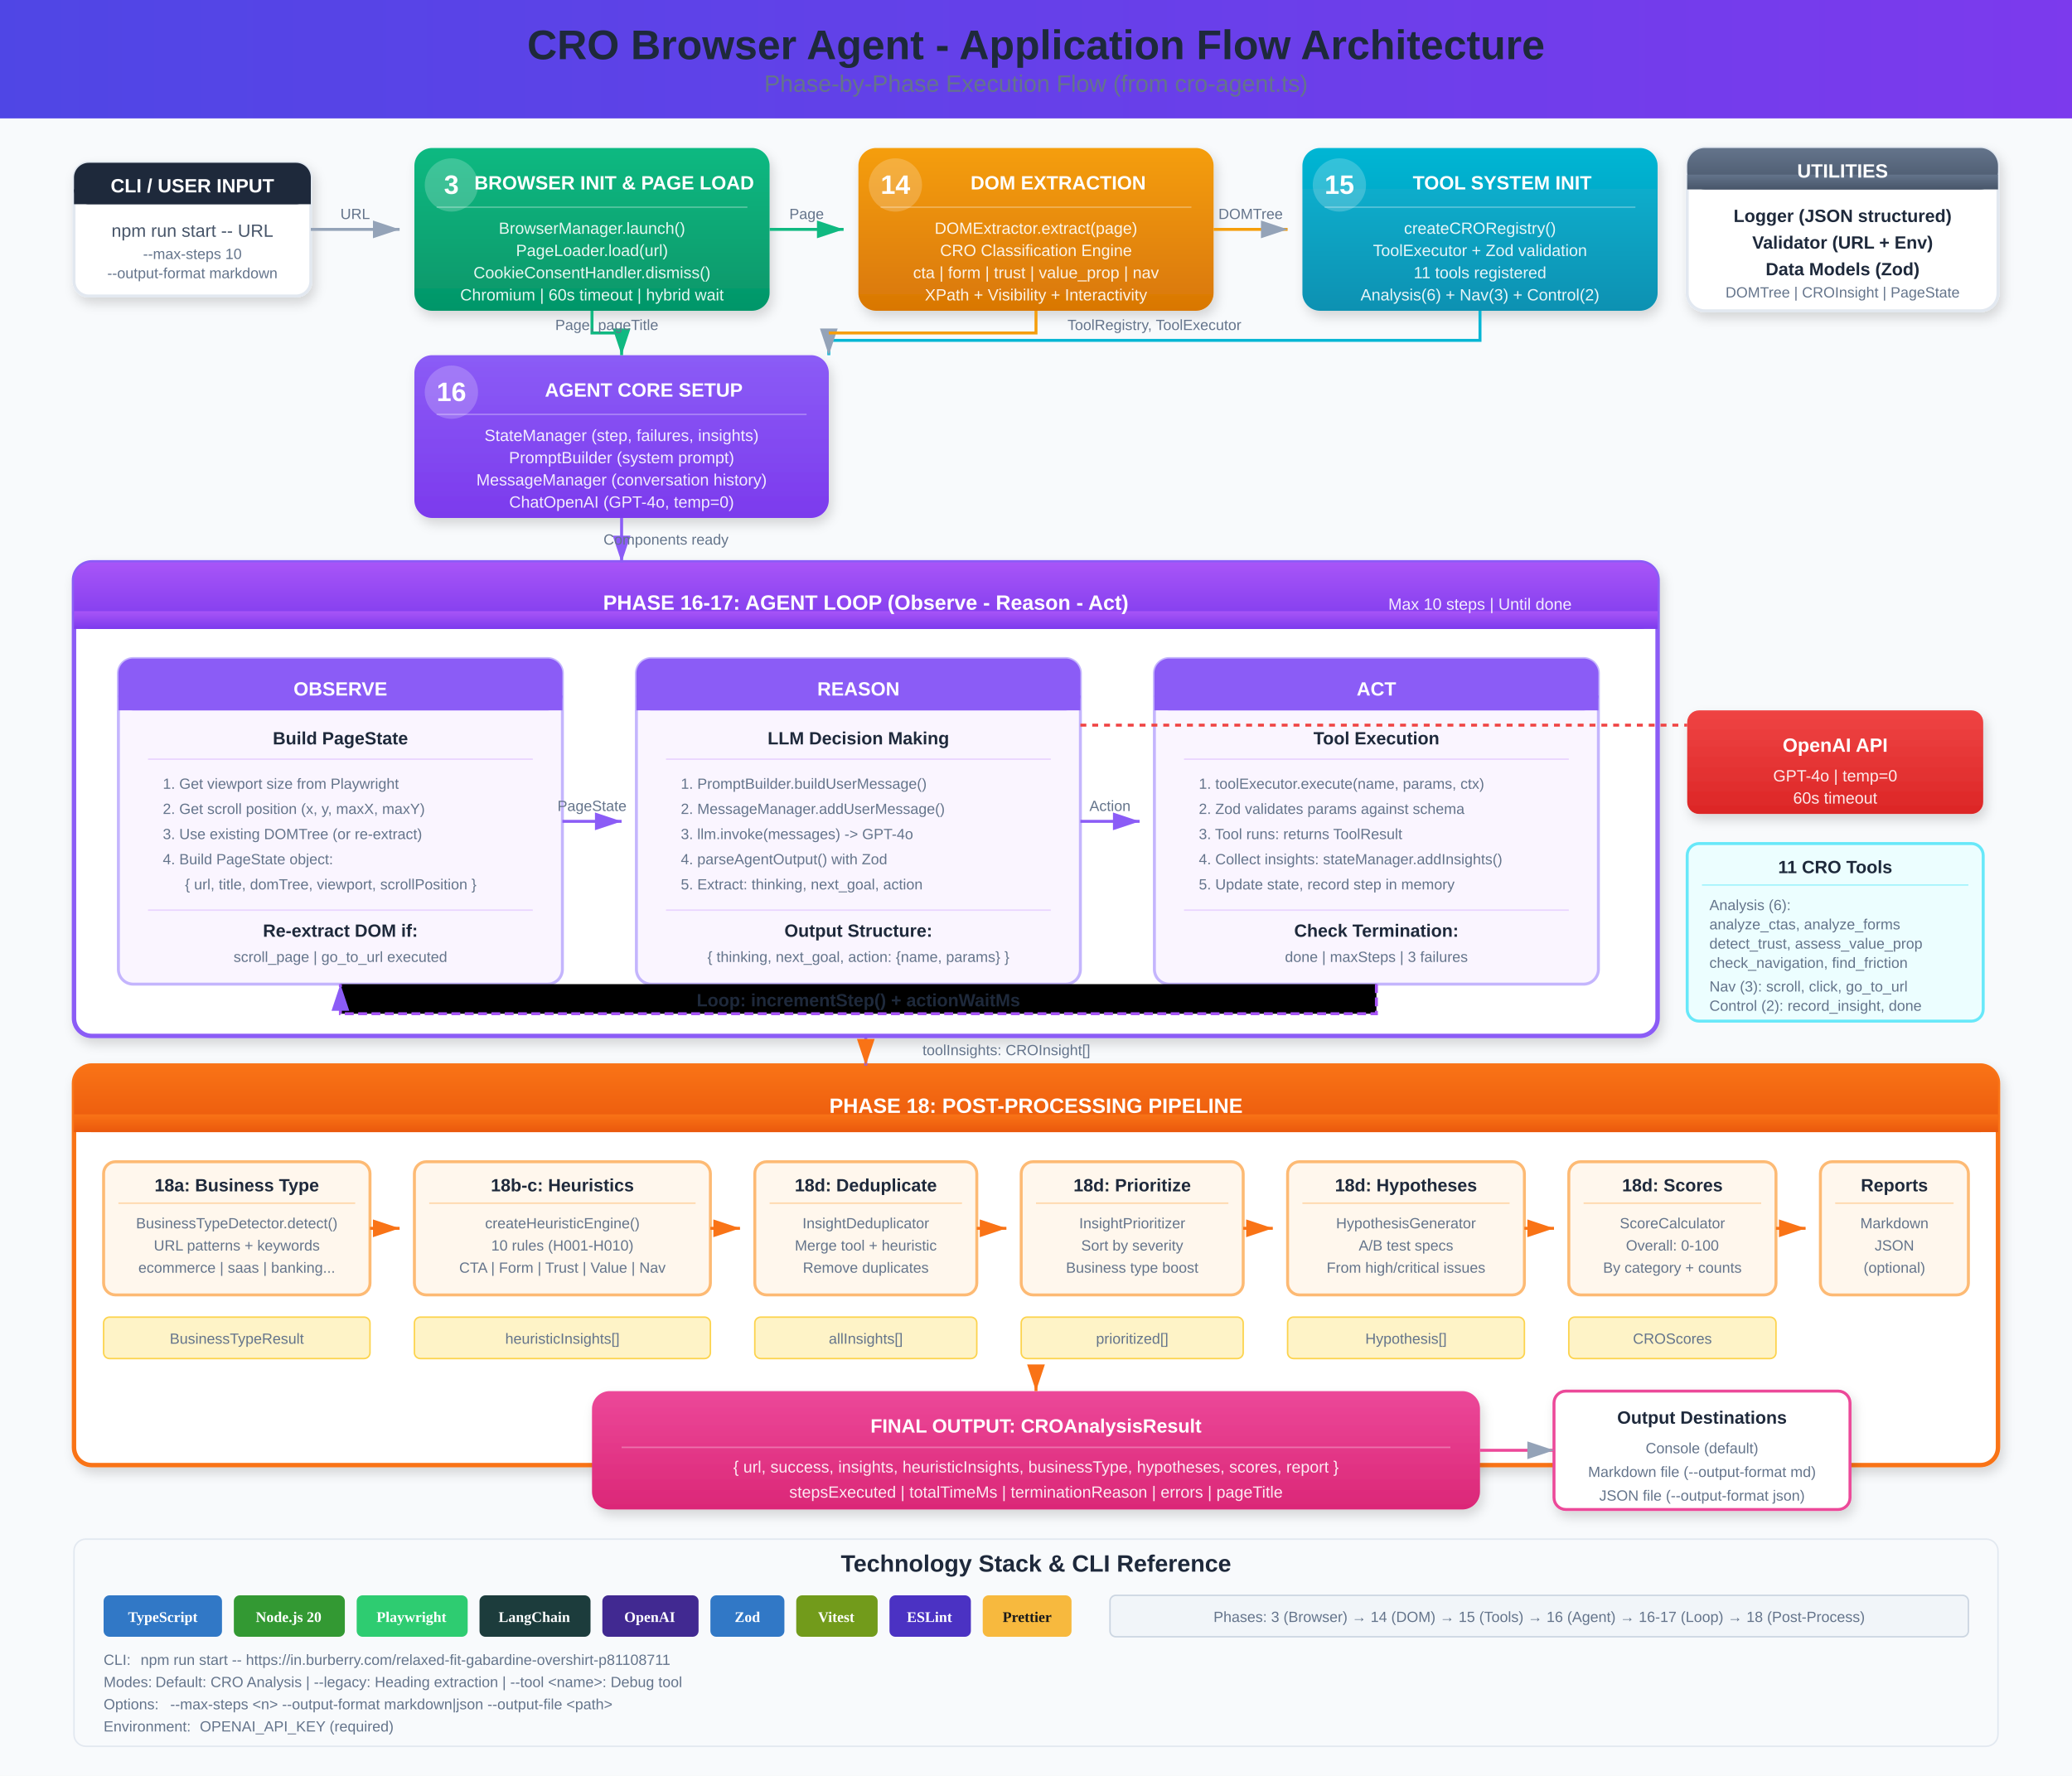
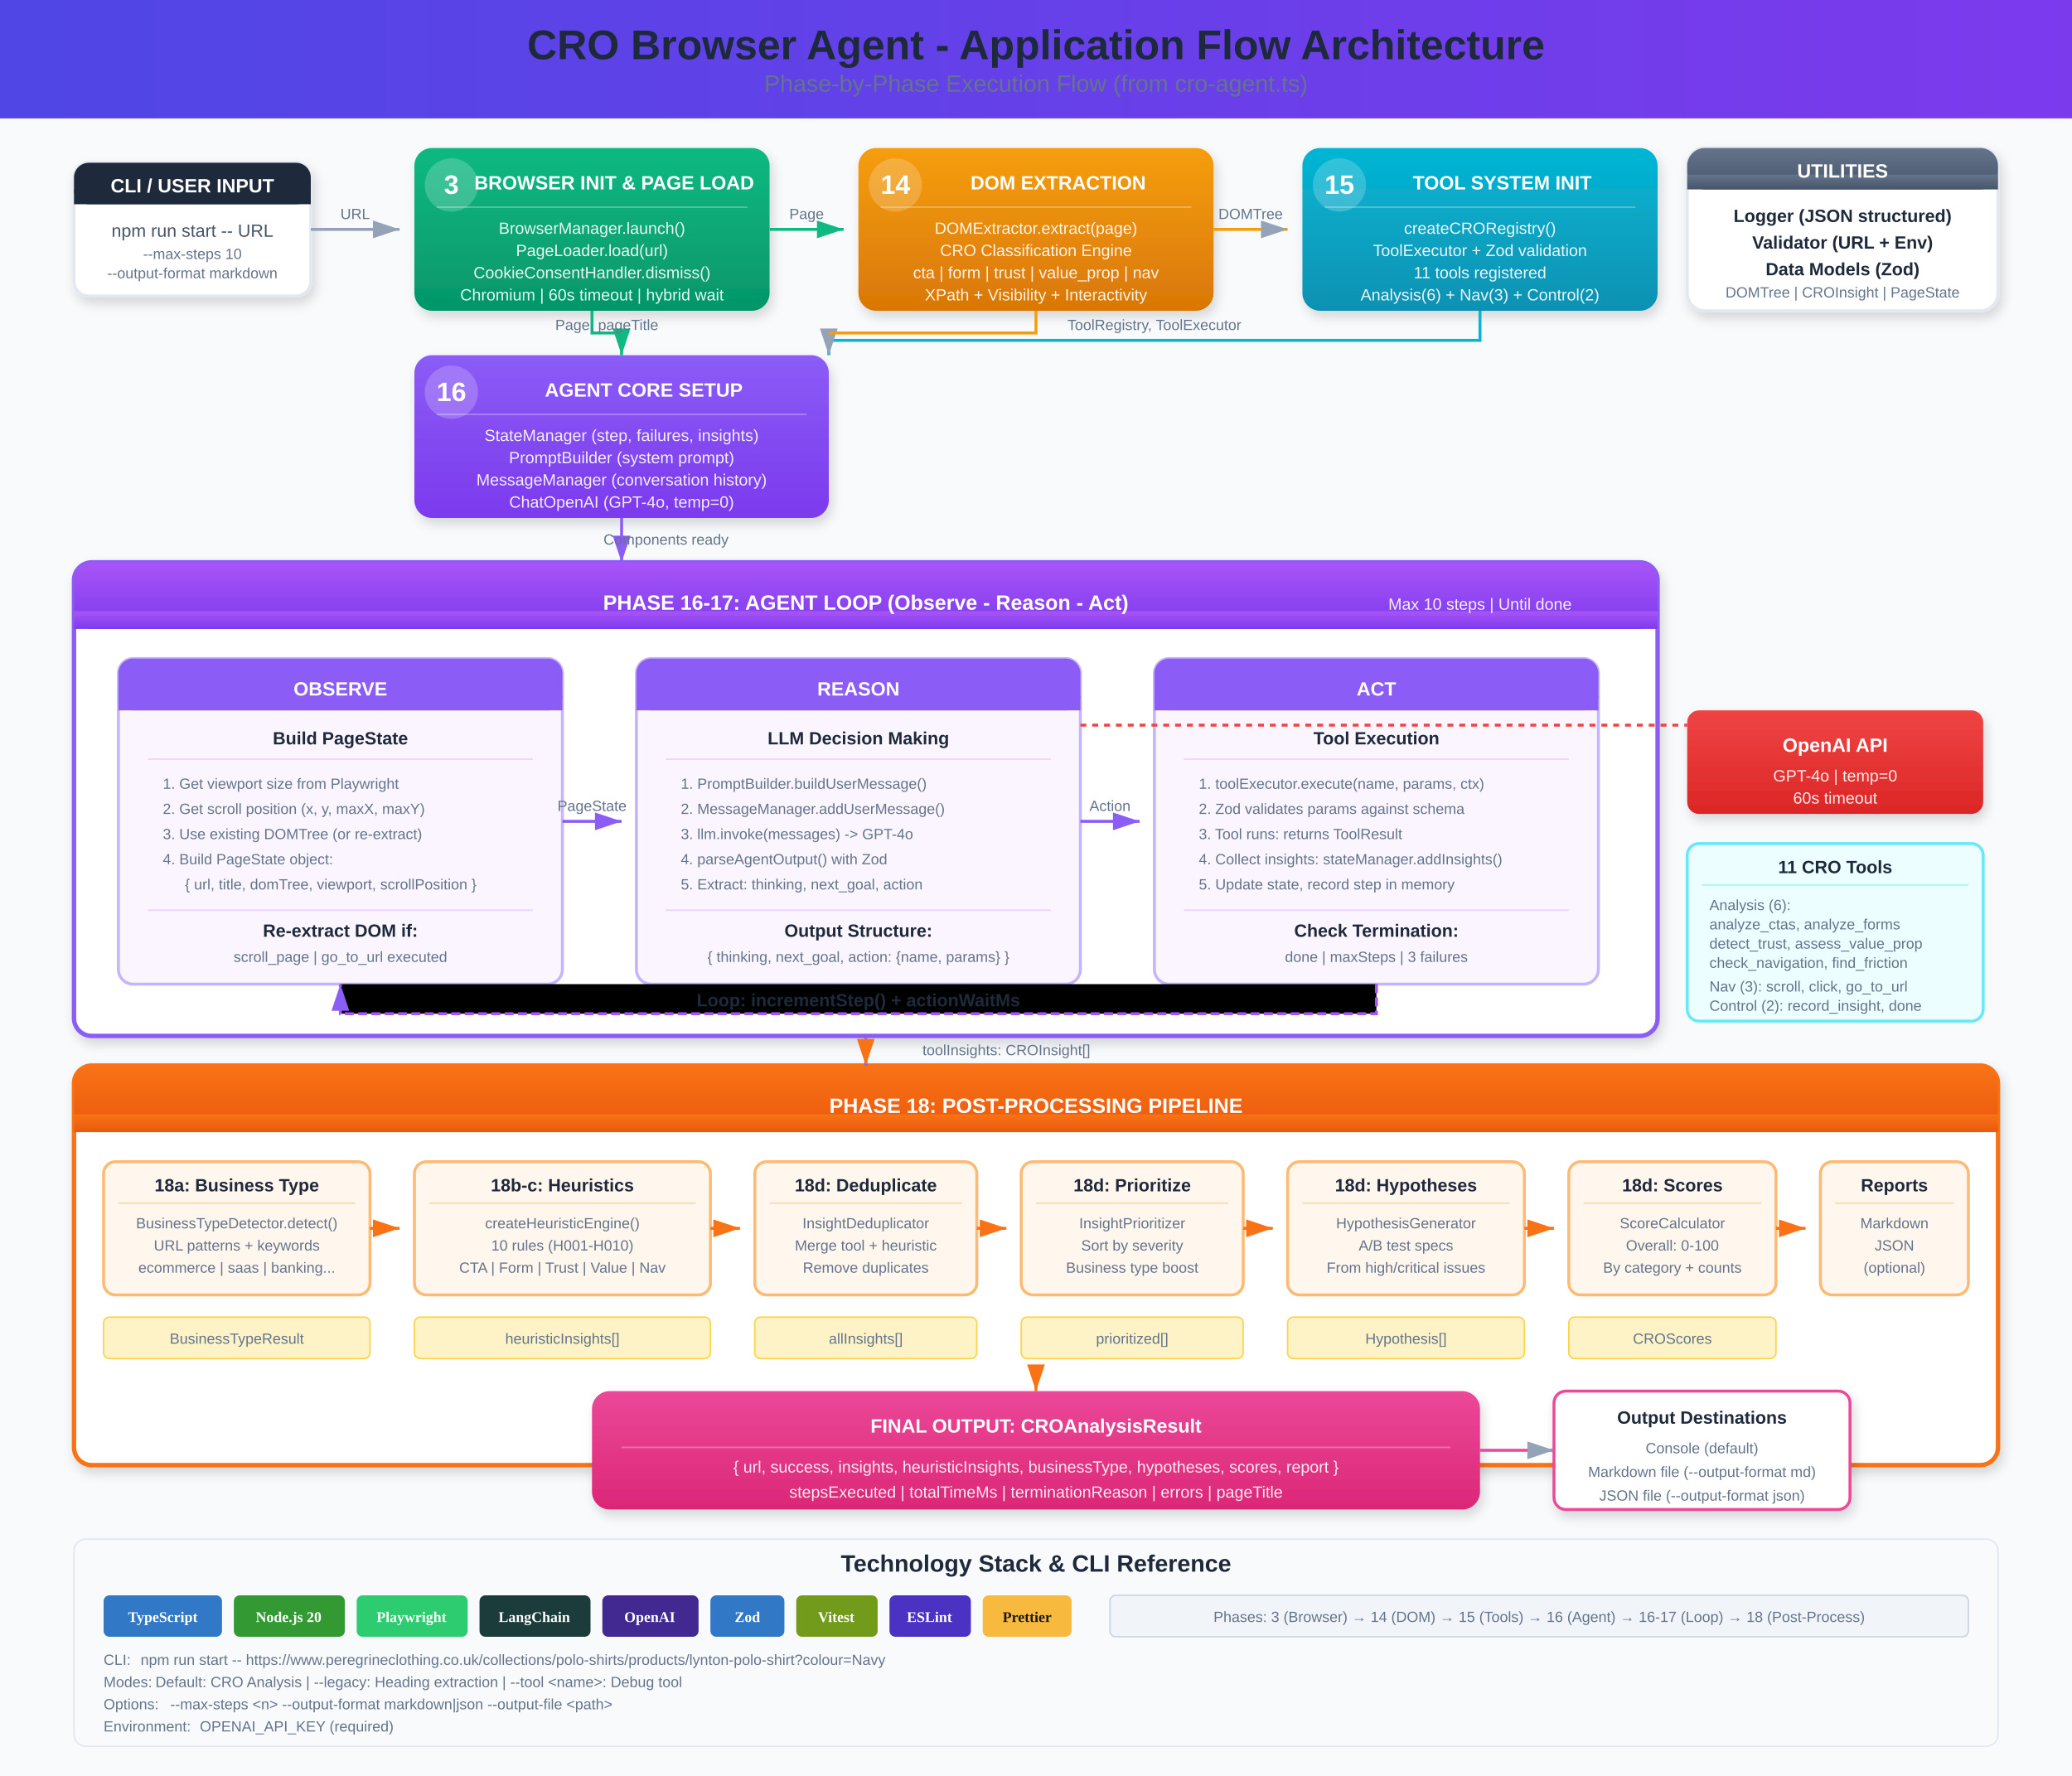
<svg xmlns="http://www.w3.org/2000/svg" viewBox="0 0 1400 1200">
  <defs>
    <style>
      .title { font: bold 28px 'Segoe UI', Arial, sans-serif; fill: #1e293b; }
      .subtitle { font: 16px 'Segoe UI', Arial, sans-serif; fill: #64748b; }
      .section-title { font: bold 16px 'Segoe UI', Arial, sans-serif; fill: #1e293b; }
      .component-title { font: bold 13px 'Segoe UI', Arial, sans-serif; fill: white; }
      .component-subtitle { font: 11px 'Segoe UI', Arial, sans-serif; fill: rgba(255,255,255,0.9); }
      .label { font: 12px 'Segoe UI', Arial, sans-serif; fill: #475569; }
      .label-bold { font: bold 12px 'Segoe UI', Arial, sans-serif; fill: #1e293b; }
      .small-text { font: 10px 'Segoe UI', Arial, sans-serif; fill: #64748b; }
      .tech-label { font: bold 10px 'Segoe UI', Arial, sans-serif; fill: #6366f1; }
      .phase-label { font: bold 14px 'Segoe UI', Arial, sans-serif; fill: white; }
      .phase-num { font: bold 18px 'Segoe UI', Arial, sans-serif; fill: white; }
    </style>
    <linearGradient id="headerGrad" x1="0%" y1="0%" x2="100%" y2="0%">
      <stop offset="0%" style="stop-color:#4f46e5" />
      <stop offset="100%" style="stop-color:#7c3aed" />
    </linearGradient>
    <linearGradient id="phase3Grad" x1="0%" y1="0%" x2="0%" y2="100%">
      <stop offset="0%" style="stop-color:#10b981" />
      <stop offset="100%" style="stop-color:#059669" />
    </linearGradient>
    <linearGradient id="phase14Grad" x1="0%" y1="0%" x2="0%" y2="100%">
      <stop offset="0%" style="stop-color:#f59e0b" />
      <stop offset="100%" style="stop-color:#d97706" />
    </linearGradient>
    <linearGradient id="phase15Grad" x1="0%" y1="0%" x2="0%" y2="100%">
      <stop offset="0%" style="stop-color:#06b6d4" />
      <stop offset="100%" style="stop-color:#0891b2" />
    </linearGradient>
    <linearGradient id="phase16Grad" x1="0%" y1="0%" x2="0%" y2="100%">
      <stop offset="0%" style="stop-color:#8b5cf6" />
      <stop offset="100%" style="stop-color:#7c3aed" />
    </linearGradient>
    <linearGradient id="agentLoopGrad" x1="0%" y1="0%" x2="0%" y2="100%">
      <stop offset="0%" style="stop-color:#a855f7" />
      <stop offset="100%" style="stop-color:#7c3aed" />
    </linearGradient>
    <linearGradient id="phase18Grad" x1="0%" y1="0%" x2="0%" y2="100%">
      <stop offset="0%" style="stop-color:#f97316" />
      <stop offset="100%" style="stop-color:#ea580c" />
    </linearGradient>
    <linearGradient id="outputGrad" x1="0%" y1="0%" x2="0%" y2="100%">
      <stop offset="0%" style="stop-color:#ec4899" />
      <stop offset="100%" style="stop-color:#db2777" />
    </linearGradient>
    <linearGradient id="utilsGrad" x1="0%" y1="0%" x2="0%" y2="100%">
      <stop offset="0%" style="stop-color:#64748b" />
      <stop offset="100%" style="stop-color:#475569" />
    </linearGradient>
    <linearGradient id="externalGrad" x1="0%" y1="0%" x2="0%" y2="100%">
      <stop offset="0%" style="stop-color:#ef4444" />
      <stop offset="100%" style="stop-color:#dc2626" />
    </linearGradient>
    <filter id="shadow" x="-20%" y="-20%" width="140%" height="140%">
      <feDropShadow dx="2" dy="4" stdDeviation="4" flood-opacity="0.15" />
    </filter>
    <marker id="arrow" markerWidth="10" markerHeight="10" refX="9" refY="3" orient="auto" markerUnits="strokeWidth">
      <path d="M0,0 L0,6 L9,3 z" fill="#94a3b8" />
    </marker>
    <marker id="arrow-green" markerWidth="10" markerHeight="10" refX="9" refY="3" orient="auto" markerUnits="strokeWidth">
      <path d="M0,0 L0,6 L9,3 z" fill="#10b981" />
    </marker>
    <marker id="arrow-purple" markerWidth="10" markerHeight="10" refX="9" refY="3" orient="auto" markerUnits="strokeWidth">
      <path d="M0,0 L0,6 L9,3 z" fill="#8b5cf6" />
    </marker>
    <marker id="arrow-orange" markerWidth="10" markerHeight="10" refX="9" refY="3" orient="auto" markerUnits="strokeWidth">
      <path d="M0,0 L0,6 L9,3 z" fill="#f97316" />
    </marker>
  </defs>
  <rect width="1400" height="1200" fill="#f8fafc" />
  <rect x="0" y="0" width="1400" height="80" fill="url(#headerGrad)" />
  <text x="700" y="40" class="title" text-anchor="middle" fill="white">CRO Browser Agent - Application Flow Architecture</text>
  <text x="700" y="62" class="subtitle" text-anchor="middle" fill="rgba(255,255,255,0.8)">Phase-by-Phase Execution Flow (from cro-agent.ts)</text>
  <g transform="translate(50, 110)">
    <rect width="160" height="90" rx="10" fill="white" stroke="#e2e8f0" stroke-width="2" filter="url(#shadow)" />
    <rect width="160" height="28" rx="10" fill="#1e293b" />
    <rect x="0" y="18" width="160" height="10" fill="#1e293b" />
    <text x="80" y="20" class="component-title" text-anchor="middle">CLI / USER INPUT</text>
    <text x="80" y="50" class="label" text-anchor="middle">npm run start -- URL</text>
    <text x="80" y="65" class="small-text" text-anchor="middle">--max-steps 10</text>
    <text x="80" y="78" class="small-text" text-anchor="middle">--output-format markdown</text>
  </g>
  <path d="M210,155 L270,155" stroke="#94a3b8" stroke-width="2" marker-end="url(#arrow)" />
  <text x="240" y="148" class="small-text" text-anchor="middle">URL</text>
  <g transform="translate(280, 100)">
    <rect width="240" height="110" rx="12" fill="url(#phase3Grad)" filter="url(#shadow)" />
    <circle cx="25" cy="25" r="18" fill="white" fill-opacity="0.2" />
    <text x="25" y="31" class="phase-num" text-anchor="middle">3</text>
    <text x="135" y="28" class="component-title" text-anchor="middle">BROWSER INIT &amp; PAGE LOAD</text>
    <line x1="15" y1="40" x2="225" y2="40" stroke="rgba(255,255,255,0.3)" stroke-width="1" />
    <text x="120" y="58" class="component-subtitle" text-anchor="middle">BrowserManager.launch()</text>
    <text x="120" y="73" class="component-subtitle" text-anchor="middle">PageLoader.load(url)</text>
    <text x="120" y="88" class="component-subtitle" text-anchor="middle">CookieConsentHandler.dismiss()</text>
    <text x="120" y="103" class="component-subtitle" text-anchor="middle">Chromium | 60s timeout | hybrid wait</text>
  </g>
  <path d="M520,155 L570,155" stroke="#10b981" stroke-width="2" marker-end="url(#arrow-green)" />
  <text x="545" y="148" class="small-text" text-anchor="middle">Page</text>
  <g transform="translate(580, 100)">
    <rect width="240" height="110" rx="12" fill="url(#phase14Grad)" filter="url(#shadow)" />
    <circle cx="25" cy="25" r="18" fill="white" fill-opacity="0.2" />
    <text x="25" y="31" class="phase-num" text-anchor="middle">14</text>
    <text x="135" y="28" class="component-title" text-anchor="middle">DOM EXTRACTION</text>
    <line x1="15" y1="40" x2="225" y2="40" stroke="rgba(255,255,255,0.3)" stroke-width="1" />
    <text x="120" y="58" class="component-subtitle" text-anchor="middle">DOMExtractor.extract(page)</text>
    <text x="120" y="73" class="component-subtitle" text-anchor="middle">CRO Classification Engine</text>
    <text x="120" y="88" class="component-subtitle" text-anchor="middle">cta | form | trust | value_prop | nav</text>
    <text x="120" y="103" class="component-subtitle" text-anchor="middle">XPath + Visibility + Interactivity</text>
  </g>
  <path d="M820,155 L870,155" stroke="#f59e0b" stroke-width="2" marker-end="url(#arrow)" />
  <text x="845" y="148" class="small-text" text-anchor="middle">DOMTree</text>
  <g transform="translate(880, 100)">
    <rect width="240" height="110" rx="12" fill="url(#phase15Grad)" filter="url(#shadow)" />
    <circle cx="25" cy="25" r="18" fill="white" fill-opacity="0.2" />
    <text x="25" y="31" class="phase-num" text-anchor="middle">15</text>
    <text x="135" y="28" class="component-title" text-anchor="middle">TOOL SYSTEM INIT</text>
    <line x1="15" y1="40" x2="225" y2="40" stroke="rgba(255,255,255,0.3)" stroke-width="1" />
    <text x="120" y="58" class="component-subtitle" text-anchor="middle">createCRORegistry()</text>
    <text x="120" y="73" class="component-subtitle" text-anchor="middle">ToolExecutor + Zod validation</text>
    <text x="120" y="88" class="component-subtitle" text-anchor="middle">11 tools registered</text>
    <text x="120" y="103" class="component-subtitle" text-anchor="middle">Analysis(6) + Nav(3) + Control(2)</text>
  </g>
  <g transform="translate(1140, 100)">
    <rect width="210" height="110" rx="12" fill="white" stroke="#e2e8f0" stroke-width="2" filter="url(#shadow)" />
    <rect width="210" height="28" rx="12" fill="url(#utilsGrad)" />
    <rect x="0" y="18" width="210" height="10" fill="url(#utilsGrad)" />
    <text x="105" y="20" class="component-title" text-anchor="middle">UTILITIES</text>
    <text x="105" y="50" class="label-bold" text-anchor="middle">Logger (JSON structured)</text>
    <text x="105" y="68" class="label-bold" text-anchor="middle">Validator (URL + Env)</text>
    <text x="105" y="86" class="label-bold" text-anchor="middle">Data Models (Zod)</text>
    <text x="105" y="101" class="small-text" text-anchor="middle">DOMTree | CROInsight | PageState</text>
  </g>
  <g transform="translate(280, 240)">
    <rect width="280" height="110" rx="12" fill="url(#phase16Grad)" filter="url(#shadow)" />
    <circle cx="25" cy="25" r="18" fill="white" fill-opacity="0.2" />
    <text x="25" y="31" class="phase-num" text-anchor="middle">16</text>
    <text x="155" y="28" class="component-title" text-anchor="middle">AGENT CORE SETUP</text>
    <line x1="15" y1="40" x2="265" y2="40" stroke="rgba(255,255,255,0.3)" stroke-width="1" />
    <text x="140" y="58" class="component-subtitle" text-anchor="middle">StateManager (step, failures, insights)</text>
    <text x="140" y="73" class="component-subtitle" text-anchor="middle">PromptBuilder (system prompt)</text>
    <text x="140" y="88" class="component-subtitle" text-anchor="middle">MessageManager (conversation history)</text>
    <text x="140" y="103" class="component-subtitle" text-anchor="middle">ChatOpenAI (GPT-4o, temp=0)</text>
  </g>
  <path d="M1000,210 L1000,230 L560,230 L560,240" stroke="#06b6d4" stroke-width="2" fill="none" marker-end="url(#arrow)" />
  <text x="780" y="223" class="small-text" text-anchor="middle">ToolRegistry, ToolExecutor</text>
  <path d="M700,210 L700,225 L560,225" stroke="#f59e0b" stroke-width="2" fill="none" />
  <path d="M400,210 L400,225 L420,225 L420,240" stroke="#10b981" stroke-width="2" fill="none" marker-end="url(#arrow-green)" />
  <text x="410" y="223" class="small-text" text-anchor="middle">Page, pageTitle</text>
  <g transform="translate(50, 380)">
    <rect width="1070" height="320" rx="12" fill="white" stroke="#8b5cf6" stroke-width="3" filter="url(#shadow)" />
    <rect width="1070" height="45" rx="12" fill="url(#agentLoopGrad)" />
    <rect x="0" y="33" width="1070" height="12" fill="url(#agentLoopGrad)" />
    <text x="535" y="32" class="phase-label" text-anchor="middle">PHASE 16-17: AGENT LOOP (Observe - Reason - Act)</text>
    <text x="950" y="32" class="component-subtitle" text-anchor="middle">Max 10 steps | Until done</text>
  </g>
  <path d="M420,350 L420,380" stroke="#8b5cf6" stroke-width="2" marker-end="url(#arrow-purple)" />
  <text x="450" y="368" class="small-text" text-anchor="middle">Components ready</text>
  <g transform="translate(80, 445)">
    <rect width="300" height="220" rx="10" fill="#faf5ff" stroke="#c4b5fd" stroke-width="2" />
    <rect width="300" height="35" rx="10" fill="#8b5cf6" />
    <rect x="0" y="25" width="300" height="10" fill="#8b5cf6" />
    <text x="150" y="25" class="component-title" text-anchor="middle">OBSERVE</text>
    <text x="150" y="58" class="label-bold" text-anchor="middle" fill="#7c3aed">Build PageState</text>
    <line x1="20" y1="68" x2="280" y2="68" stroke="#e9d5ff" />
    <text x="30" y="88" class="small-text">1. Get viewport size from Playwright</text>
    <text x="30" y="105" class="small-text">2. Get scroll position (x, y, maxX, maxY)</text>
    <text x="30" y="122" class="small-text">3. Use existing DOMTree (or re-extract)</text>
    <text x="30" y="139" class="small-text">4. Build PageState object:</text>
    <text x="45" y="156" class="small-text" fill="#7c3aed">{ url, title, domTree, viewport, scrollPosition }</text>
    <line x1="20" y1="170" x2="280" y2="170" stroke="#e9d5ff" />
    <text x="150" y="188" class="label-bold" text-anchor="middle" fill="#7c3aed">Re-extract DOM if:</text>
    <text x="150" y="205" class="small-text" text-anchor="middle">scroll_page | go_to_url executed</text>
  </g>
  <path d="M380,555 L420,555" stroke="#8b5cf6" stroke-width="2" marker-end="url(#arrow-purple)" />
  <text x="400" y="548" class="small-text" text-anchor="middle">PageState</text>
  <g transform="translate(430, 445)">
    <rect width="300" height="220" rx="10" fill="#faf5ff" stroke="#c4b5fd" stroke-width="2" />
    <rect width="300" height="35" rx="10" fill="#8b5cf6" />
    <rect x="0" y="25" width="300" height="10" fill="#8b5cf6" />
    <text x="150" y="25" class="component-title" text-anchor="middle">REASON</text>
    <text x="150" y="58" class="label-bold" text-anchor="middle" fill="#7c3aed">LLM Decision Making</text>
    <line x1="20" y1="68" x2="280" y2="68" stroke="#e9d5ff" />
    <text x="30" y="88" class="small-text">1. PromptBuilder.buildUserMessage()</text>
    <text x="30" y="105" class="small-text">2. MessageManager.addUserMessage()</text>
    <text x="30" y="122" class="small-text">3. llm.invoke(messages) -&gt; GPT-4o</text>
    <text x="30" y="139" class="small-text">4. parseAgentOutput() with Zod</text>
    <text x="30" y="156" class="small-text">5. Extract: thinking, next_goal, action</text>
    <line x1="20" y1="170" x2="280" y2="170" stroke="#e9d5ff" />
    <text x="150" y="188" class="label-bold" text-anchor="middle" fill="#7c3aed">Output Structure:</text>
    <text x="150" y="205" class="small-text" text-anchor="middle">{ thinking, next_goal, action: {name, params} }</text>
  </g>
  <path d="M730,555 L770,555" stroke="#8b5cf6" stroke-width="2" marker-end="url(#arrow-purple)" />
  <text x="750" y="548" class="small-text" text-anchor="middle">Action</text>
  <g transform="translate(780, 445)">
    <rect width="300" height="220" rx="10" fill="#faf5ff" stroke="#c4b5fd" stroke-width="2" />
    <rect width="300" height="35" rx="10" fill="#8b5cf6" />
    <rect x="0" y="25" width="300" height="10" fill="#8b5cf6" />
    <text x="150" y="25" class="component-title" text-anchor="middle">ACT</text>
    <text x="150" y="58" class="label-bold" text-anchor="middle" fill="#7c3aed">Tool Execution</text>
    <line x1="20" y1="68" x2="280" y2="68" stroke="#e9d5ff" />
    <text x="30" y="88" class="small-text">1. toolExecutor.execute(name, params, ctx)</text>
    <text x="30" y="105" class="small-text">2. Zod validates params against schema</text>
    <text x="30" y="122" class="small-text">3. Tool runs: returns ToolResult</text>
    <text x="30" y="139" class="small-text">4. Collect insights: stateManager.addInsights()</text>
    <text x="30" y="156" class="small-text">5. Update state, record step in memory</text>
    <line x1="20" y1="170" x2="280" y2="170" stroke="#e9d5ff" />
    <text x="150" y="188" class="label-bold" text-anchor="middle" fill="#7c3aed">Check Termination:</text>
    <text x="150" y="205" class="small-text" text-anchor="middle">done | maxSteps | 3 failures</text>
  </g>
  <path d="M930,665 L930,685 L230,685 L230,665" stroke="#a855f7" stroke-width="2" stroke-dasharray="6,3" marker-end="url(#arrow-purple)" />
  <text x="580" y="680" class="label-bold" text-anchor="middle" fill="#7c3aed">Loop: incrementStep() + actionWaitMs</text>
  <g transform="translate(1140, 480)">
    <rect width="200" height="70" rx="8" fill="url(#externalGrad)" filter="url(#shadow)" />
    <text x="100" y="28" class="component-title" text-anchor="middle">OpenAI API</text>
    <text x="100" y="48" class="component-subtitle" text-anchor="middle">GPT-4o | temp=0</text>
    <text x="100" y="63" class="component-subtitle" text-anchor="middle">60s timeout</text>
  </g>
  <path d="M730,490 L1140,490" stroke="#ef4444" stroke-width="2" stroke-dasharray="4,4" />
  <g transform="translate(1140, 570)">
    <rect width="200" height="120" rx="8" fill="#ecfeff" stroke="#67e8f9" stroke-width="2" />
    <text x="100" y="20" class="label-bold" text-anchor="middle" fill="#0891b2">11 CRO Tools</text>
    <line x1="10" y1="28" x2="190" y2="28" stroke="#a5f3fc" />
    <text x="15" y="45" class="small-text" fill="#0891b2" font-weight="bold">Analysis (6):</text>
    <text x="15" y="58" class="small-text">analyze_ctas, analyze_forms</text>
    <text x="15" y="71" class="small-text">detect_trust, assess_value_prop</text>
    <text x="15" y="84" class="small-text">check_navigation, find_friction</text>
    <text x="15" y="100" class="small-text" fill="#0891b2" font-weight="bold">Nav (3): scroll, click, go_to_url</text>
    <text x="15" y="113" class="small-text" fill="#0891b2" font-weight="bold">Control (2): record_insight, done</text>
  </g>
  <g transform="translate(50, 720)">
    <rect width="1300" height="270" rx="12" fill="white" stroke="#f97316" stroke-width="3" filter="url(#shadow)" />
    <rect width="1300" height="45" rx="12" fill="url(#phase18Grad)" />
    <rect x="0" y="33" width="1300" height="12" fill="url(#phase18Grad)" />
    <text x="650" y="32" class="phase-label" text-anchor="middle">PHASE 18: POST-PROCESSING PIPELINE</text>
  </g>
  <path d="M585,700 L585,720" stroke="#8b5cf6" stroke-width="2" marker-end="url(#arrow-orange)" />
  <text x="680" y="713" class="small-text" text-anchor="middle">toolInsights: CROInsight[]</text>
  <g transform="translate(70, 785)">
    <rect width="180" height="90" rx="8" fill="#fff7ed" stroke="#fdba74" stroke-width="2" />
    <text x="90" y="20" class="label-bold" text-anchor="middle" fill="#c2410c">18a: Business Type</text>
    <line x1="10" y1="28" x2="170" y2="28" stroke="#fed7aa" />
    <text x="90" y="45" class="small-text" text-anchor="middle">BusinessTypeDetector.detect()</text>
    <text x="90" y="60" class="small-text" text-anchor="middle">URL patterns + keywords</text>
    <text x="90" y="75" class="small-text" text-anchor="middle">ecommerce | saas | banking...</text>
  </g>
  <path d="M250,830 L270,830" stroke="#f97316" stroke-width="2" marker-end="url(#arrow-orange)" />
  <g transform="translate(280, 785)">
    <rect width="200" height="90" rx="8" fill="#fff7ed" stroke="#fdba74" stroke-width="2" />
    <text x="100" y="20" class="label-bold" text-anchor="middle" fill="#c2410c">18b-c: Heuristics</text>
    <line x1="10" y1="28" x2="190" y2="28" stroke="#fed7aa" />
    <text x="100" y="45" class="small-text" text-anchor="middle">createHeuristicEngine()</text>
    <text x="100" y="60" class="small-text" text-anchor="middle">10 rules (H001-H010)</text>
    <text x="100" y="75" class="small-text" text-anchor="middle">CTA | Form | Trust | Value | Nav</text>
  </g>
  <path d="M480,830 L500,830" stroke="#f97316" stroke-width="2" marker-end="url(#arrow-orange)" />
  <g transform="translate(510, 785)">
    <rect width="150" height="90" rx="8" fill="#fff7ed" stroke="#fdba74" stroke-width="2" />
    <text x="75" y="20" class="label-bold" text-anchor="middle" fill="#c2410c">18d: Deduplicate</text>
    <line x1="10" y1="28" x2="140" y2="28" stroke="#fed7aa" />
    <text x="75" y="45" class="small-text" text-anchor="middle">InsightDeduplicator</text>
    <text x="75" y="60" class="small-text" text-anchor="middle">Merge tool + heuristic</text>
    <text x="75" y="75" class="small-text" text-anchor="middle">Remove duplicates</text>
  </g>
  <path d="M660,830 L680,830" stroke="#f97316" stroke-width="2" marker-end="url(#arrow-orange)" />
  <g transform="translate(690, 785)">
    <rect width="150" height="90" rx="8" fill="#fff7ed" stroke="#fdba74" stroke-width="2" />
    <text x="75" y="20" class="label-bold" text-anchor="middle" fill="#c2410c">18d: Prioritize</text>
    <line x1="10" y1="28" x2="140" y2="28" stroke="#fed7aa" />
    <text x="75" y="45" class="small-text" text-anchor="middle">InsightPrioritizer</text>
    <text x="75" y="60" class="small-text" text-anchor="middle">Sort by severity</text>
    <text x="75" y="75" class="small-text" text-anchor="middle">Business type boost</text>
  </g>
  <path d="M840,830 L860,830" stroke="#f97316" stroke-width="2" marker-end="url(#arrow-orange)" />
  <g transform="translate(870, 785)">
    <rect width="160" height="90" rx="8" fill="#fff7ed" stroke="#fdba74" stroke-width="2" />
    <text x="80" y="20" class="label-bold" text-anchor="middle" fill="#c2410c">18d: Hypotheses</text>
    <line x1="10" y1="28" x2="150" y2="28" stroke="#fed7aa" />
    <text x="80" y="45" class="small-text" text-anchor="middle">HypothesisGenerator</text>
    <text x="80" y="60" class="small-text" text-anchor="middle">A/B test specs</text>
    <text x="80" y="75" class="small-text" text-anchor="middle">From high/critical issues</text>
  </g>
  <path d="M1030,830 L1050,830" stroke="#f97316" stroke-width="2" marker-end="url(#arrow-orange)" />
  <g transform="translate(1060, 785)">
    <rect width="140" height="90" rx="8" fill="#fff7ed" stroke="#fdba74" stroke-width="2" />
    <text x="70" y="20" class="label-bold" text-anchor="middle" fill="#c2410c">18d: Scores</text>
    <line x1="10" y1="28" x2="130" y2="28" stroke="#fed7aa" />
    <text x="70" y="45" class="small-text" text-anchor="middle">ScoreCalculator</text>
    <text x="70" y="60" class="small-text" text-anchor="middle">Overall: 0-100</text>
    <text x="70" y="75" class="small-text" text-anchor="middle">By category + counts</text>
  </g>
  <path d="M1200,830 L1220,830" stroke="#f97316" stroke-width="2" marker-end="url(#arrow-orange)" />
  <g transform="translate(1230, 785)">
    <rect width="100" height="90" rx="8" fill="#fff7ed" stroke="#fdba74" stroke-width="2" />
    <text x="50" y="20" class="label-bold" text-anchor="middle" fill="#c2410c">Reports</text>
    <line x1="10" y1="28" x2="90" y2="28" stroke="#fed7aa" />
    <text x="50" y="45" class="small-text" text-anchor="middle">Markdown</text>
    <text x="50" y="60" class="small-text" text-anchor="middle">JSON</text>
    <text x="50" y="75" class="small-text" text-anchor="middle">(optional)</text>
  </g>
  <g transform="translate(70, 890)">
    <rect width="180" height="28" rx="4" fill="#fef3c7" stroke="#fcd34d" />
    <text x="90" y="18" class="small-text" text-anchor="middle" fill="#b45309">BusinessTypeResult</text>
  </g>
  <g transform="translate(280, 890)">
    <rect width="200" height="28" rx="4" fill="#fef3c7" stroke="#fcd34d" />
    <text x="100" y="18" class="small-text" text-anchor="middle" fill="#b45309">heuristicInsights[]</text>
  </g>
  <g transform="translate(510, 890)">
    <rect width="150" height="28" rx="4" fill="#fef3c7" stroke="#fcd34d" />
    <text x="75" y="18" class="small-text" text-anchor="middle" fill="#b45309">allInsights[]</text>
  </g>
  <g transform="translate(690, 890)">
    <rect width="150" height="28" rx="4" fill="#fef3c7" stroke="#fcd34d" />
    <text x="75" y="18" class="small-text" text-anchor="middle" fill="#b45309">prioritized[]</text>
  </g>
  <g transform="translate(870, 890)">
    <rect width="160" height="28" rx="4" fill="#fef3c7" stroke="#fcd34d" />
    <text x="80" y="18" class="small-text" text-anchor="middle" fill="#b45309">Hypothesis[]</text>
  </g>
  <g transform="translate(1060, 890)">
    <rect width="140" height="28" rx="4" fill="#fef3c7" stroke="#fcd34d" />
    <text x="70" y="18" class="small-text" text-anchor="middle" fill="#b45309">CROScores</text>
  </g>
  <g transform="translate(400, 940)">
    <rect width="600" height="80" rx="12" fill="url(#outputGrad)" filter="url(#shadow)" />
    <text x="300" y="28" class="component-title" text-anchor="middle">FINAL OUTPUT: CROAnalysisResult</text>
    <line x1="20" y1="38" x2="580" y2="38" stroke="rgba(255,255,255,0.3)" stroke-width="1" />
    <text x="300" y="55" class="component-subtitle" text-anchor="middle">{ url, success, insights, heuristicInsights, businessType, hypotheses, scores, report }</text>
    <text x="300" y="72" class="component-subtitle" text-anchor="middle">stepsExecuted | totalTimeMs | terminationReason | errors | pageTitle</text>
  </g>
  <path d="M700,935 L700,940" stroke="#f97316" stroke-width="2" marker-end="url(#arrow-orange)" />
  <g transform="translate(1050, 940)">
    <rect width="200" height="80" rx="8" fill="white" stroke="#ec4899" stroke-width="2" filter="url(#shadow)" />
    <text x="100" y="22" class="label-bold" text-anchor="middle" fill="#db2777">Output Destinations</text>
    <text x="100" y="42" class="small-text" text-anchor="middle">Console (default)</text>
    <text x="100" y="58" class="small-text" text-anchor="middle">Markdown file (--output-format md)</text>
    <text x="100" y="74" class="small-text" text-anchor="middle">JSON file (--output-format json)</text>
  </g>
  <path d="M1000,980 L1050,980" stroke="#ec4899" stroke-width="2" marker-end="url(#arrow)" />
  <g transform="translate(50, 1040)">
    <rect width="1300" height="140" rx="8" fill="#f8fafc" stroke="#e2e8f0" />
    <text x="650" y="22" class="section-title" text-anchor="middle">Technology Stack &amp; CLI Reference</text>
    <g transform="translate(20, 38)">
      <rect width="80" height="28" rx="4" fill="#3178c6" />
      <text x="40" y="18" fill="white" font-size="10" font-weight="bold" text-anchor="middle">TypeScript</text>
    </g>
    <g transform="translate(108, 38)">
      <rect width="75" height="28" rx="4" fill="#339933" />
      <text x="37" y="18" fill="white" font-size="10" font-weight="bold" text-anchor="middle">Node.js 20</text>
    </g>
    <g transform="translate(191, 38)">
      <rect width="75" height="28" rx="4" fill="#2ecc71" />
      <text x="37" y="18" fill="white" font-size="10" font-weight="bold" text-anchor="middle">Playwright</text>
    </g>
    <g transform="translate(274, 38)">
      <rect width="75" height="28" rx="4" fill="#1c3c3c" />
      <text x="37" y="18" fill="white" font-size="10" font-weight="bold" text-anchor="middle">LangChain</text>
    </g>
    <g transform="translate(357, 38)">
      <rect width="65" height="28" rx="4" fill="#412991" />
      <text x="32" y="18" fill="white" font-size="10" font-weight="bold" text-anchor="middle">OpenAI</text>
    </g>
    <g transform="translate(430, 38)">
      <rect width="50" height="28" rx="4" fill="#3178c6" />
      <text x="25" y="18" fill="white" font-size="10" font-weight="bold" text-anchor="middle">Zod</text>
    </g>
    <g transform="translate(488, 38)">
      <rect width="55" height="28" rx="4" fill="#729b1b" />
      <text x="27" y="18" fill="white" font-size="10" font-weight="bold" text-anchor="middle">Vitest</text>
    </g>
    <g transform="translate(551, 38)">
      <rect width="55" height="28" rx="4" fill="#4b32c3" />
      <text x="27" y="18" fill="white" font-size="10" font-weight="bold" text-anchor="middle">ESLint</text>
    </g>
    <g transform="translate(614, 38)">
      <rect width="60" height="28" rx="4" fill="#f7b93e" />
      <text x="30" y="18" fill="#1a1a1a" font-size="10" font-weight="bold" text-anchor="middle">Prettier</text>
    </g>
    <g transform="translate(700, 38)">
      <rect width="580" height="28" rx="4" fill="#f1f5f9" stroke="#cbd5e1" />
      <text x="290" y="18" class="small-text" text-anchor="middle" fill="#1e293b">Phases: 3 (Browser) → 14 (DOM) → 15 (Tools) → 16 (Agent) → 16-17 (Loop) → 18 (Post-Process)</text>
    </g>
    <text x="20" y="85" class="small-text" fill="#64748b">CLI:</text>
-     <text x="45" y="85" class="small-text" fill="#1e293b">npm run start -- https://in.burberry.com/relaxed-fit-gabardine-overshirt-p81108711</text>
+     <text x="45" y="85" class="small-text" fill="#1e293b">npm run start -- https://www.peregrineclothing.co.uk/collections/polo-shirts/products/lynton-polo-shirt?colour=Navy</text>
    <text x="20" y="100" class="small-text" fill="#64748b">Modes:</text>
    <text x="55" y="100" class="small-text" fill="#1e293b">Default: CRO Analysis | --legacy: Heading extraction | --tool &lt;name&gt;: Debug tool</text>
    <text x="20" y="115" class="small-text" fill="#64748b">Options:</text>
    <text x="65" y="115" class="small-text" fill="#1e293b">--max-steps &lt;n&gt; --output-format markdown|json --output-file &lt;path&gt;</text>
    <text x="20" y="130" class="small-text" fill="#64748b">Environment:</text>
    <text x="85" y="130" class="small-text" fill="#1e293b">OPENAI_API_KEY (required)</text>
  </g>
</svg>
